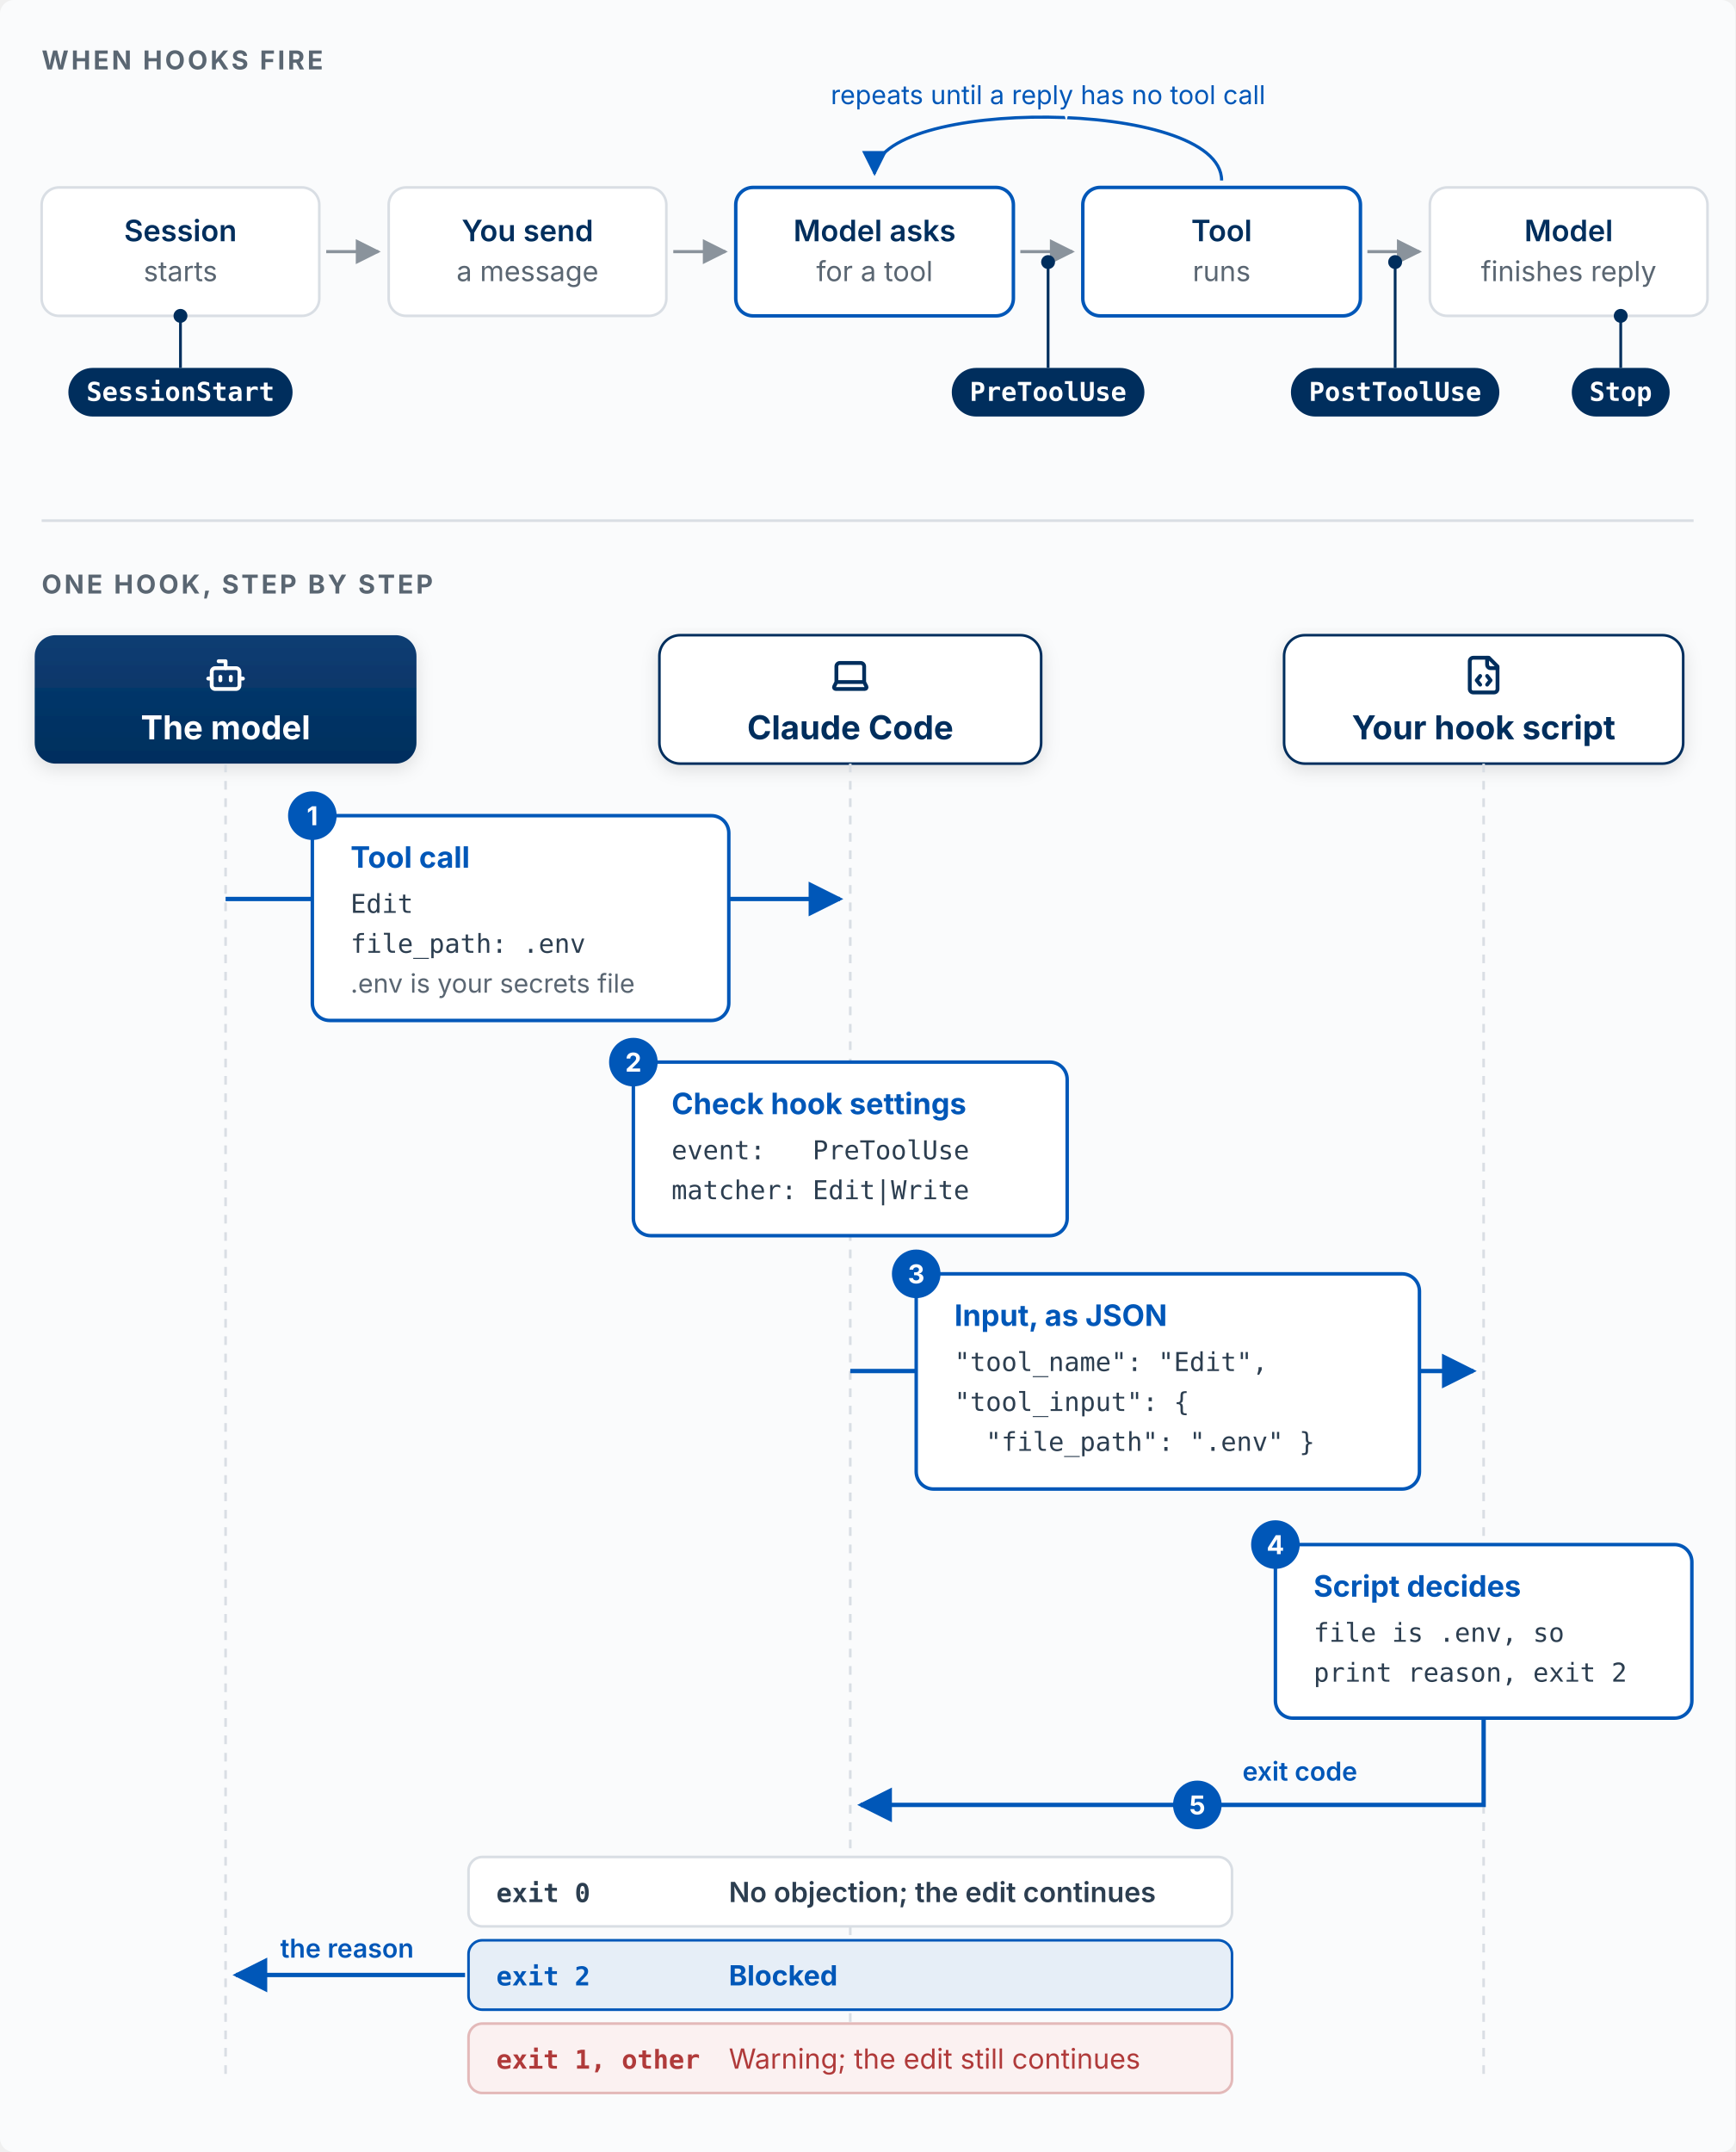
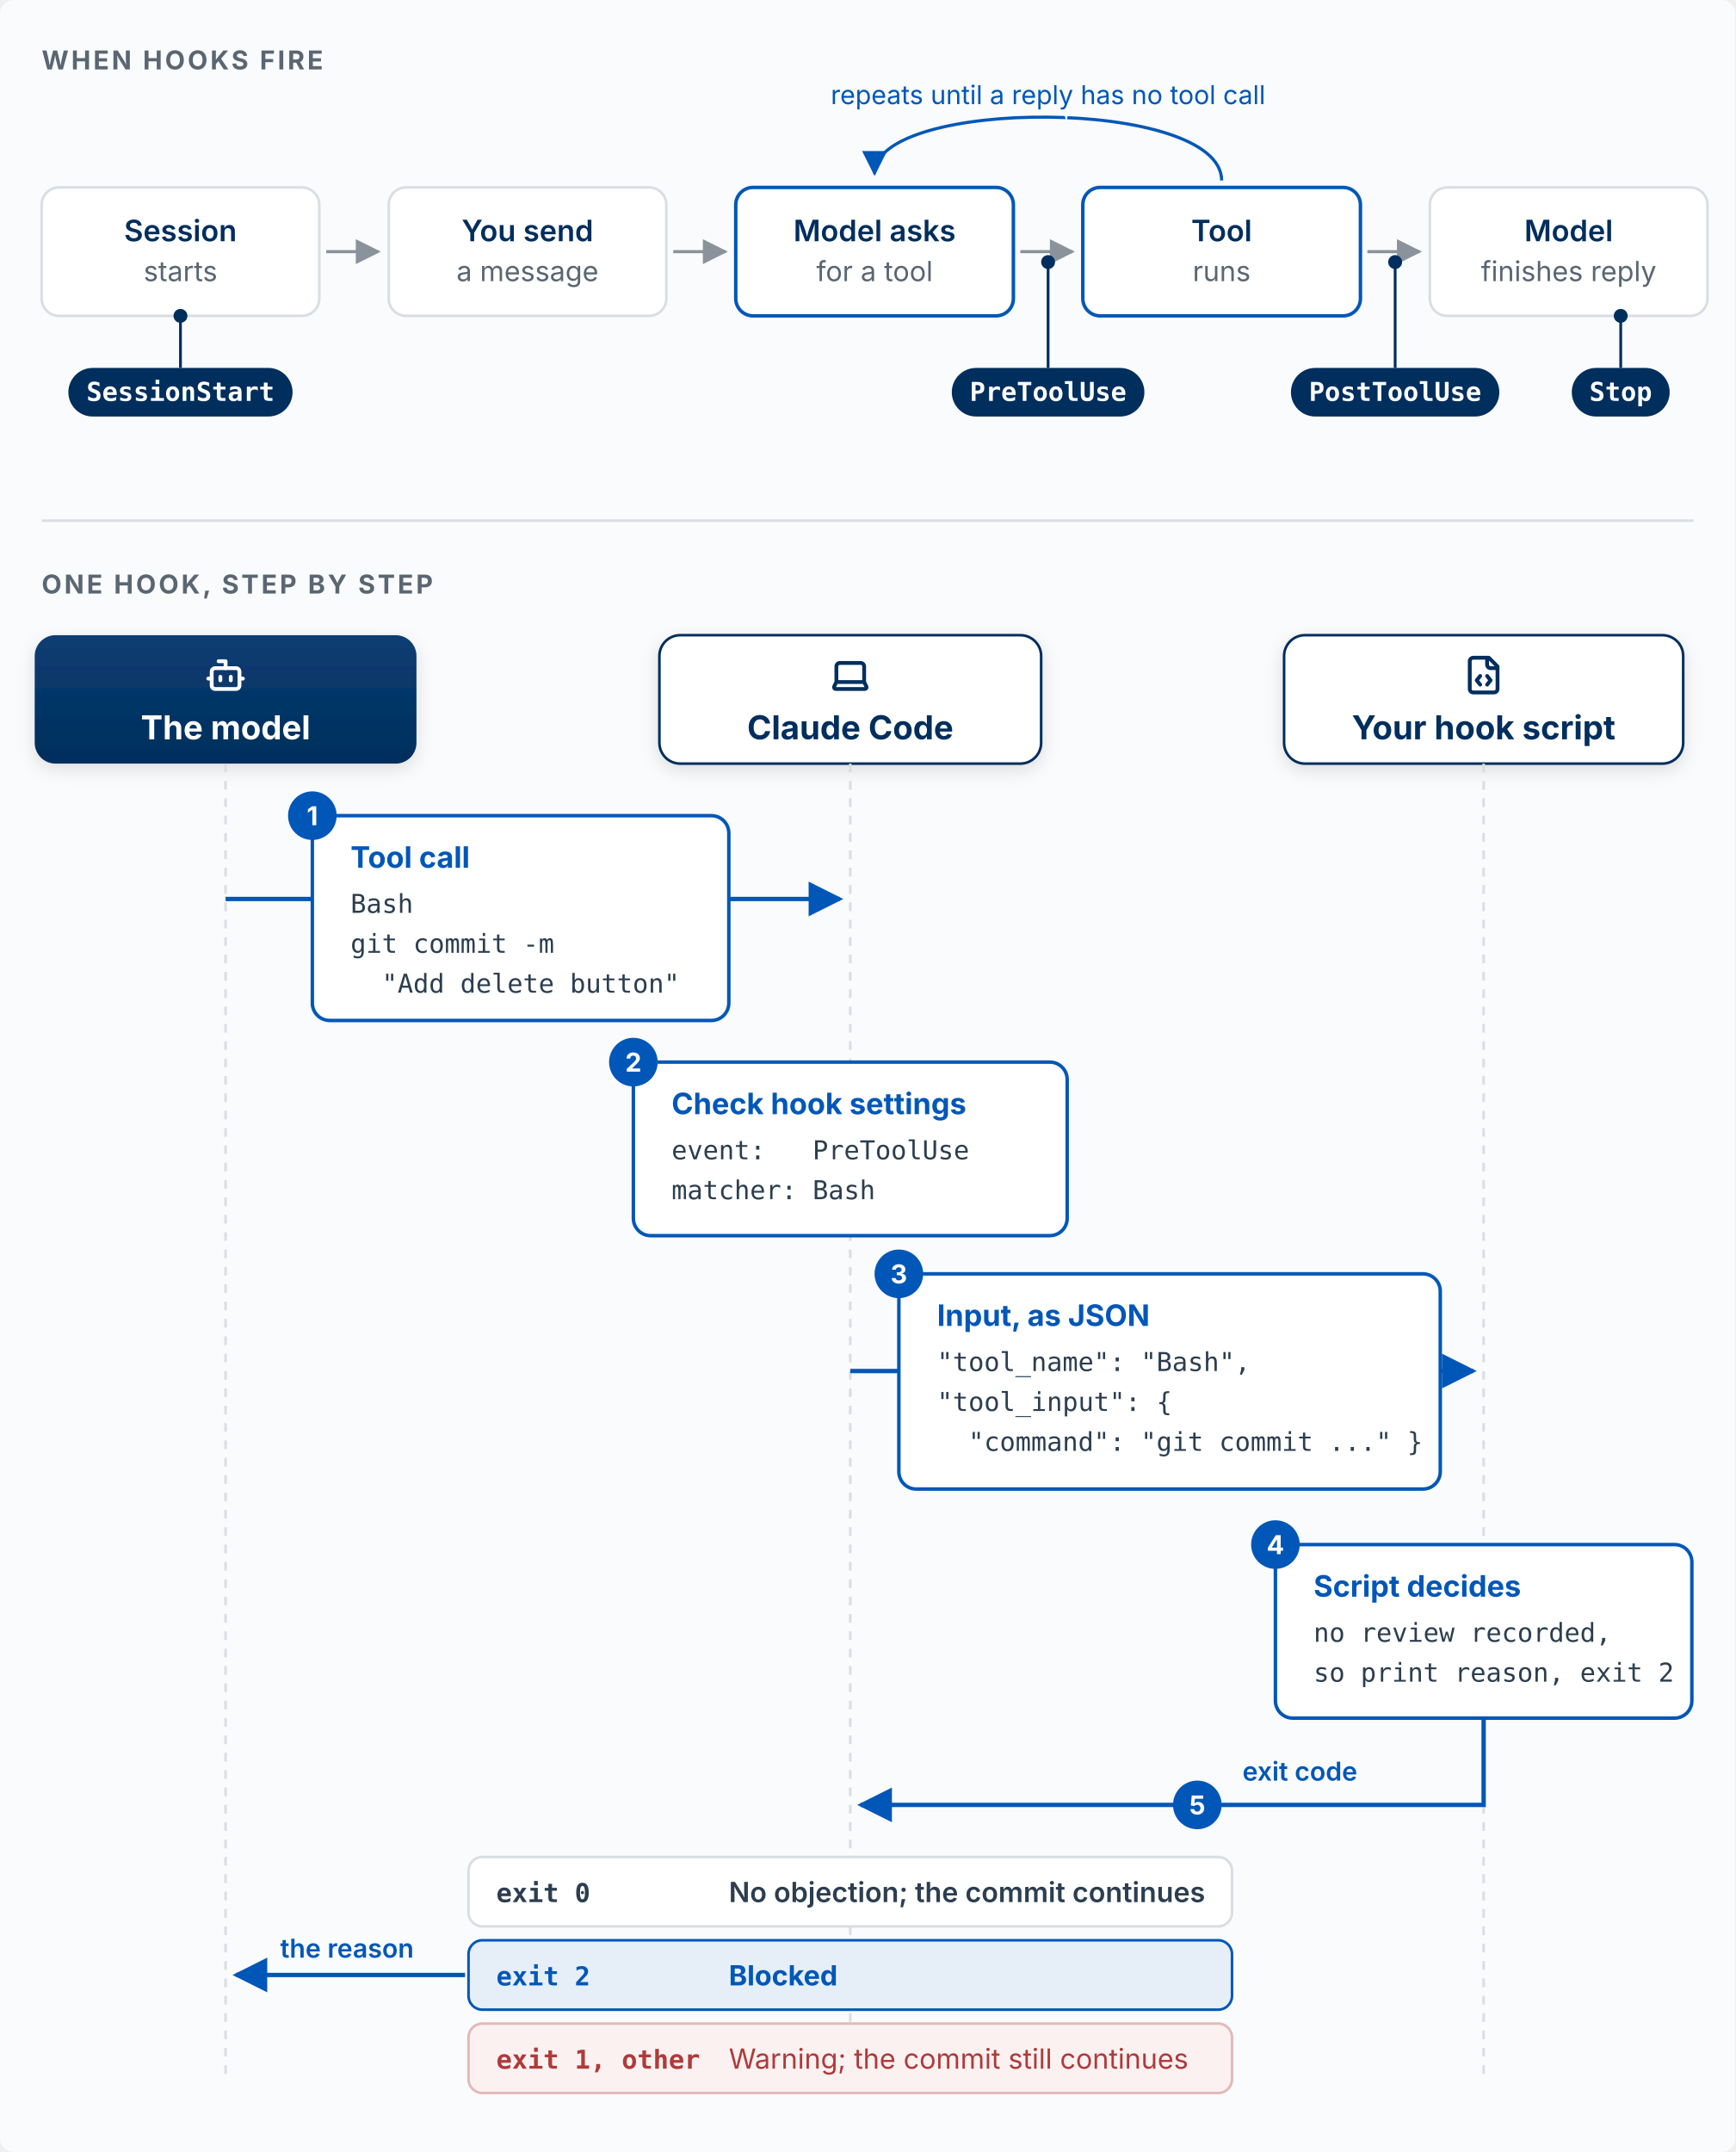
<svg xmlns="http://www.w3.org/2000/svg" viewBox="0 0 1000 1240" role="img" font-family="Inter, 'Helvetica Neue', Helvetica, Arial, sans-serif">
  <defs>
    <marker id="ar" viewBox="0 0 10 10" refX="9" refY="5" markerWidth="8" markerHeight="8" orient="auto-start-reverse">
      <path d="M0,0 L10,5 L0,10 z" fill="#0057B8" />
    </marker>
    <marker id="ag" viewBox="0 0 10 10" refX="9" refY="5" markerWidth="8" markerHeight="8" orient="auto-start-reverse">
      <path d="M0,0 L10,5 L0,10 z" fill="#8A939C" />
    </marker>
    <linearGradient id="nav" x1="0" y1="0" x2="0" y2="1">
      <stop offset="0" stop-color="#0B3D73" />
      <stop offset="1" stop-color="#002E5D" />
    </linearGradient>
    <filter id="sh" x="-10%" y="-10%" width="120%" height="130%">
      <feDropShadow dx="0" dy="3" stdDeviation="5" flood-opacity="0.12" />
    </filter>
  </defs>
  <rect width="1000" height="1240" rx="8" fill="#FAFBFC" />
  <text x="24" y="40" font-size="15" font-weight="700" fill="#5A6672" text-anchor="start" letter-spacing="1.5">WHEN HOOKS FIRE</text>
  <rect x="24" y="108" width="160" height="74" rx="10" fill="#FFFFFF" stroke="#D9DEE4" stroke-width="1.5" />
  <text x="104.0" y="139" font-size="17" font-weight="600" fill="#002E5D" text-anchor="middle">Session</text>
  <text x="104.0" y="162" font-size="16" font-weight="400" fill="#5A6672" text-anchor="middle">starts</text>
  <line x1="188" y1="145.0" x2="218" y2="145.0" stroke="#8A939C" stroke-width="1.8" marker-end="url(#ag)" />
  <rect x="224" y="108" width="160" height="74" rx="10" fill="#FFFFFF" stroke="#D9DEE4" stroke-width="1.5" />
  <text x="304.0" y="139" font-size="17" font-weight="600" fill="#002E5D" text-anchor="middle">You send</text>
  <text x="304.0" y="162" font-size="16" font-weight="400" fill="#5A6672" text-anchor="middle">a message</text>
  <line x1="388" y1="145.0" x2="418" y2="145.0" stroke="#8A939C" stroke-width="1.8" marker-end="url(#ag)" />
  <rect x="424" y="108" width="160" height="74" rx="10" fill="#FFFFFF" stroke="#0057B8" stroke-width="2" />
  <text x="504.0" y="139" font-size="17" font-weight="600" fill="#002E5D" text-anchor="middle">Model asks</text>
  <text x="504.0" y="162" font-size="16" font-weight="400" fill="#5A6672" text-anchor="middle">for a tool</text>
  <line x1="588" y1="145.0" x2="618" y2="145.0" stroke="#8A939C" stroke-width="1.8" marker-end="url(#ag)" />
  <rect x="624" y="108" width="160" height="74" rx="10" fill="#FFFFFF" stroke="#0057B8" stroke-width="2" />
  <text x="704.0" y="139" font-size="17" font-weight="600" fill="#002E5D" text-anchor="middle">Tool</text>
  <text x="704.0" y="162" font-size="16" font-weight="400" fill="#5A6672" text-anchor="middle">runs</text>
  <line x1="788" y1="145.0" x2="818" y2="145.0" stroke="#8A939C" stroke-width="1.8" marker-end="url(#ag)" />
  <rect x="824" y="108" width="160" height="74" rx="10" fill="#FFFFFF" stroke="#D9DEE4" stroke-width="1.5" />
  <text x="904.0" y="139" font-size="17" font-weight="600" fill="#002E5D" text-anchor="middle">Model</text>
  <text x="904.0" y="162" font-size="16" font-weight="400" fill="#5A6672" text-anchor="middle">finishes reply</text>
  <path d="M704.0,104 C704.0,56 504.0,56 504.0,100" fill="none" stroke="#0057B8" stroke-width="1.8" marker-end="url(#ar)" />
  <text x="604.0" y="60" font-size="15" font-weight="400" fill="#0057B8" text-anchor="middle" paint-order="stroke" stroke="#FAFBFC" stroke-width="6">repeats until a reply has no tool call</text>
  <line x1="104.0" y1="182" x2="104.0" y2="212" stroke="#002E5D" stroke-width="1.6" />
  <circle cx="104.0" cy="182" r="4" fill="#002E5D" />
  <rect x="39.4" y="212" width="129.2" height="28" rx="14" fill="#002E5D" />
  <text x="104.0" y="231" font-size="15" font-weight="600" fill="#FFFFFF" text-anchor="middle" font-family="Menlo, Consolas, 'DejaVu Sans Mono', monospace" xml:space="preserve">SessionStart</text>
  <line x1="604.0" y1="151.0" x2="604.0" y2="212" stroke="#002E5D" stroke-width="1.6" />
  <circle cx="604.0" cy="151.0" r="4" fill="#002E5D" />
  <rect x="548.5" y="212" width="111.0" height="28" rx="14" fill="#002E5D" />
  <text x="604.0" y="231" font-size="15" font-weight="600" fill="#FFFFFF" text-anchor="middle" font-family="Menlo, Consolas, 'DejaVu Sans Mono', monospace" xml:space="preserve">PreToolUse</text>
  <line x1="804.0" y1="151.0" x2="804.0" y2="212" stroke="#002E5D" stroke-width="1.6" />
  <circle cx="804.0" cy="151.0" r="4" fill="#002E5D" />
  <rect x="743.95" y="212" width="120.1" height="28" rx="14" fill="#002E5D" />
  <text x="804.0" y="231" font-size="15" font-weight="600" fill="#FFFFFF" text-anchor="middle" font-family="Menlo, Consolas, 'DejaVu Sans Mono', monospace" xml:space="preserve">PostToolUse</text>
  <line x1="934.0" y1="182" x2="934.0" y2="212" stroke="#002E5D" stroke-width="1.6" />
  <circle cx="934.0" cy="182" r="4" fill="#002E5D" />
  <rect x="905.8" y="212" width="56.4" height="28" rx="14" fill="#002E5D" />
  <text x="934.0" y="231" font-size="15" font-weight="600" fill="#FFFFFF" text-anchor="middle" font-family="Menlo, Consolas, 'DejaVu Sans Mono', monospace" xml:space="preserve">Stop</text>
  <line x1="24" y1="300" x2="976" y2="300" stroke="#D9DEE4" stroke-width="1.5" />
  <text x="24" y="342" font-size="15" font-weight="700" fill="#5A6672" text-anchor="start" letter-spacing="1.5">ONE HOOK, STEP BY STEP</text>
  <rect x="20.0" y="366" width="220" height="74" rx="12" fill="url(#nav)" stroke="none" stroke-width="1.5" filter="url(#sh)" />
  <g transform="translate(118,377) scale(1)" fill="none" stroke="#FFFFFF" stroke-width="2.2" stroke-linecap="round" stroke-linejoin="round">
    <path d="M12 8V4H8" />
    <rect width="16" height="12" x="4" y="8" rx="2" />
    <path d="M2 14h2" />
    <path d="M20 14h2" />
    <path d="M15 13v2" />
    <path d="M9 13v2" />
  </g>
  <text x="130" y="426" font-size="19" font-weight="700" fill="#FFFFFF" text-anchor="middle">The model</text>
  <line x1="130" y1="440" x2="130" y2="1200" stroke="#D9DEE4" stroke-width="1.5" stroke-dasharray="5 5" />
  <rect x="380.0" y="366" width="220" height="74" rx="12" fill="#FFFFFF" stroke="#002E5D" stroke-width="1.5" filter="url(#sh)" />
  <g transform="translate(478,377) scale(1)" fill="none" stroke="#002E5D" stroke-width="2.2" stroke-linecap="round" stroke-linejoin="round">
    <path d="M20 16V7a2 2 0 0 0-2-2H6a2 2 0 0 0-2 2v9m16 0H4m16 0 1.28 2.55a1 1 0 0 1-.9 1.45H3.62a1 1 0 0 1-.9-1.45L4 16" />
  </g>
  <text x="490" y="426" font-size="19" font-weight="700" fill="#002E5D" text-anchor="middle">Claude Code</text>
  <line x1="490" y1="440" x2="490" y2="1200" stroke="#D9DEE4" stroke-width="1.5" stroke-dasharray="5 5" />
  <rect x="740.0" y="366" width="230" height="74" rx="12" fill="#FFFFFF" stroke="#002E5D" stroke-width="1.5" filter="url(#sh)" />
  <g transform="translate(843,377) scale(1)" fill="none" stroke="#002E5D" stroke-width="2.2" stroke-linecap="round" stroke-linejoin="round">
    <path d="M10 12.5 8 15l2 2.5" />
    <path d="m14 12.5 2 2.5-2 2.5" />
    <path d="M14 2v4a2 2 0 0 0 2 2h4" />
    <path d="M15 2H6a2 2 0 0 0-2 2v16a2 2 0 0 0 2 2h12a2 2 0 0 0 2-2V7z" />
  </g>
  <text x="855" y="426" font-size="19" font-weight="700" fill="#002E5D" text-anchor="middle">Your hook script</text>
  <line x1="855" y1="440" x2="855" y2="1200" stroke="#D9DEE4" stroke-width="1.5" stroke-dasharray="5 5" />
  <line x1="130" y1="518" x2="484" y2="518" stroke="#0057B8" stroke-width="2.5" marker-end="url(#ar)" />
  <rect x="180" y="470" width="240" height="118" rx="10" fill="#FFFFFF" stroke="#0057B8" stroke-width="2" />
  <circle cx="180" cy="470" r="14" fill="#0057B8" />
  <text x="180" y="475.5" font-size="15" font-weight="700" fill="#FFFFFF" text-anchor="middle">1</text>
  <text x="202" y="500" font-size="17" font-weight="700" fill="#0057B8" text-anchor="start">Tool call</text>
-   <text x="202" y="526" font-size="15" font-weight="400" fill="#2C3E50" text-anchor="start" font-family="Menlo, Consolas, 'DejaVu Sans Mono', monospace" xml:space="preserve">Edit</text>
-   <text x="202" y="549" font-size="15" font-weight="400" fill="#2C3E50" text-anchor="start" font-family="Menlo, Consolas, 'DejaVu Sans Mono', monospace" xml:space="preserve">file_path: .env</text>
-   <text x="202" y="572" font-size="15" font-weight="400" fill="#5A6672" text-anchor="start">.env is your secrets file</text>
+   <text x="202" y="526" font-size="15" font-weight="400" fill="#2C3E50" text-anchor="start" font-family="Menlo, Consolas, 'DejaVu Sans Mono', monospace" xml:space="preserve">Bash</text>
+   <text x="202" y="549" font-size="15" font-weight="400" fill="#2C3E50" text-anchor="start" font-family="Menlo, Consolas, 'DejaVu Sans Mono', monospace" xml:space="preserve">git commit -m</text>
+   <text x="202" y="572" font-size="15" font-weight="400" fill="#2C3E50" text-anchor="start" font-family="Menlo, Consolas, 'DejaVu Sans Mono', monospace" xml:space="preserve">  "Add delete button"</text>
  <rect x="365" y="612" width="250" height="100" rx="10" fill="#FFFFFF" stroke="#0057B8" stroke-width="2" />
  <circle cx="365" cy="612" r="14" fill="#0057B8" />
  <text x="365" y="617.5" font-size="15" font-weight="700" fill="#FFFFFF" text-anchor="middle">2</text>
  <text x="387" y="642" font-size="17" font-weight="700" fill="#0057B8" text-anchor="start">Check hook settings</text>
  <text x="387" y="668" font-size="15" font-weight="400" fill="#2C3E50" text-anchor="start" font-family="Menlo, Consolas, 'DejaVu Sans Mono', monospace" xml:space="preserve">event:   PreToolUse</text>
-   <text x="387" y="691" font-size="15" font-weight="400" fill="#2C3E50" text-anchor="start" font-family="Menlo, Consolas, 'DejaVu Sans Mono', monospace" xml:space="preserve">matcher: Edit|Write</text>
+   <text x="387" y="691" font-size="15" font-weight="400" fill="#2C3E50" text-anchor="start" font-family="Menlo, Consolas, 'DejaVu Sans Mono', monospace" xml:space="preserve">matcher: Bash</text>
  <line x1="490" y1="790" x2="849" y2="790" stroke="#0057B8" stroke-width="2.5" marker-end="url(#ar)" />
-   <rect x="528" y="734" width="290" height="124" rx="10" fill="#FFFFFF" stroke="#0057B8" stroke-width="2" />
-   <circle cx="528" cy="734" r="14" fill="#0057B8" />
-   <text x="528" y="739.5" font-size="15" font-weight="700" fill="#FFFFFF" text-anchor="middle">3</text>
-   <text x="550" y="764" font-size="17" font-weight="700" fill="#0057B8" text-anchor="start">Input, as JSON</text>
-   <text x="550" y="790" font-size="15" font-weight="400" fill="#2C3E50" text-anchor="start" font-family="Menlo, Consolas, 'DejaVu Sans Mono', monospace" xml:space="preserve">"tool_name": "Edit",</text>
-   <text x="550" y="813" font-size="15" font-weight="400" fill="#2C3E50" text-anchor="start" font-family="Menlo, Consolas, 'DejaVu Sans Mono', monospace" xml:space="preserve">"tool_input": {</text>
-   <text x="550" y="836" font-size="15" font-weight="400" fill="#2C3E50" text-anchor="start" font-family="Menlo, Consolas, 'DejaVu Sans Mono', monospace" xml:space="preserve">  "file_path": ".env" }</text>
+   <rect x="518" y="734" width="312" height="124" rx="10" fill="#FFFFFF" stroke="#0057B8" stroke-width="2" />
+   <circle cx="518" cy="734" r="14" fill="#0057B8" />
+   <text x="518" y="739.5" font-size="15" font-weight="700" fill="#FFFFFF" text-anchor="middle">3</text>
+   <text x="540" y="764" font-size="17" font-weight="700" fill="#0057B8" text-anchor="start">Input, as JSON</text>
+   <text x="540" y="790" font-size="15" font-weight="400" fill="#2C3E50" text-anchor="start" font-family="Menlo, Consolas, 'DejaVu Sans Mono', monospace" xml:space="preserve">"tool_name": "Bash",</text>
+   <text x="540" y="813" font-size="15" font-weight="400" fill="#2C3E50" text-anchor="start" font-family="Menlo, Consolas, 'DejaVu Sans Mono', monospace" xml:space="preserve">"tool_input": {</text>
+   <text x="540" y="836" font-size="15" font-weight="400" fill="#2C3E50" text-anchor="start" font-family="Menlo, Consolas, 'DejaVu Sans Mono', monospace" xml:space="preserve">  "command": "git commit ..." }</text>
  <rect x="735" y="890" width="240" height="100" rx="10" fill="#FFFFFF" stroke="#0057B8" stroke-width="2" />
  <circle cx="735" cy="890" r="14" fill="#0057B8" />
  <text x="735" y="895.5" font-size="15" font-weight="700" fill="#FFFFFF" text-anchor="middle">4</text>
  <text x="757" y="920" font-size="17" font-weight="700" fill="#0057B8" text-anchor="start">Script decides</text>
-   <text x="757" y="946" font-size="15" font-weight="400" fill="#2C3E50" text-anchor="start" font-family="Menlo, Consolas, 'DejaVu Sans Mono', monospace" xml:space="preserve">file is .env, so</text>
-   <text x="757" y="969" font-size="15" font-weight="400" fill="#2C3E50" text-anchor="start" font-family="Menlo, Consolas, 'DejaVu Sans Mono', monospace" xml:space="preserve">print reason, exit 2</text>
+   <text x="757" y="946" font-size="15" font-weight="400" fill="#2C3E50" text-anchor="start" font-family="Menlo, Consolas, 'DejaVu Sans Mono', monospace" xml:space="preserve">no review recorded,</text>
+   <text x="757" y="969" font-size="15" font-weight="400" fill="#2C3E50" text-anchor="start" font-family="Menlo, Consolas, 'DejaVu Sans Mono', monospace" xml:space="preserve">so print reason, exit 2</text>
  <path d="M855,990 L855,1040 L496,1040" fill="none" stroke="#0057B8" stroke-width="2.5" marker-end="url(#ar)" />
  <circle cx="690" cy="1040" r="14" fill="#0057B8" />
  <text x="690" y="1045.5" font-size="15" font-weight="700" fill="#FFFFFF" text-anchor="middle">5</text>
  <text x="716" y="1026" font-size="15" font-weight="600" fill="#0057B8" text-anchor="start" paint-order="stroke" stroke="#FAFBFC" stroke-width="6">exit code</text>
  <rect x="270" y="1070" width="440" height="40" rx="8" fill="#FFFFFF" stroke="#D9DEE4" stroke-width="1.5" />
  <text x="286" y="1096" font-size="15" font-weight="700" fill="#2C3E50" text-anchor="start" font-family="Menlo, Consolas, 'DejaVu Sans Mono', monospace" xml:space="preserve">exit 0</text>
-   <text x="420" y="1096" font-size="16" font-weight="600" fill="#2C3E50" text-anchor="start">No objection; the edit continues</text>
+   <text x="420" y="1096" font-size="16" font-weight="600" fill="#2C3E50" text-anchor="start">No objection; the commit continues</text>
  <rect x="270" y="1118" width="440" height="40" rx="8" fill="#E6EEF7" stroke="#0057B8" stroke-width="1.5" />
  <text x="286" y="1144" font-size="15" font-weight="700" fill="#0057B8" text-anchor="start" font-family="Menlo, Consolas, 'DejaVu Sans Mono', monospace" xml:space="preserve">exit 2</text>
  <text x="420" y="1144" font-size="16" font-weight="700" fill="#0057B8" text-anchor="start">Blocked</text>
  <rect x="270" y="1166" width="440" height="40" rx="8" fill="#FBF1F1" stroke="#E3B9B9" stroke-width="1.5" />
  <text x="286" y="1192" font-size="15" font-weight="700" fill="#B03A3A" text-anchor="start" font-family="Menlo, Consolas, 'DejaVu Sans Mono', monospace" xml:space="preserve">exit 1, other</text>
-   <text x="420" y="1192" font-size="16" font-weight="400" fill="#B03A3A" text-anchor="start">Warning; the edit still continues</text>
+   <text x="420" y="1192" font-size="16" font-weight="400" fill="#B03A3A" text-anchor="start">Warning; the commit still continues</text>
  <line x1="268" y1="1138.0" x2="136" y2="1138.0" stroke="#0057B8" stroke-width="2.5" marker-end="url(#ar)" />
  <text x="200.0" y="1128.0" font-size="15" font-weight="600" fill="#0057B8" text-anchor="middle" paint-order="stroke" stroke="#FAFBFC" stroke-width="6">the reason</text>
</svg>
